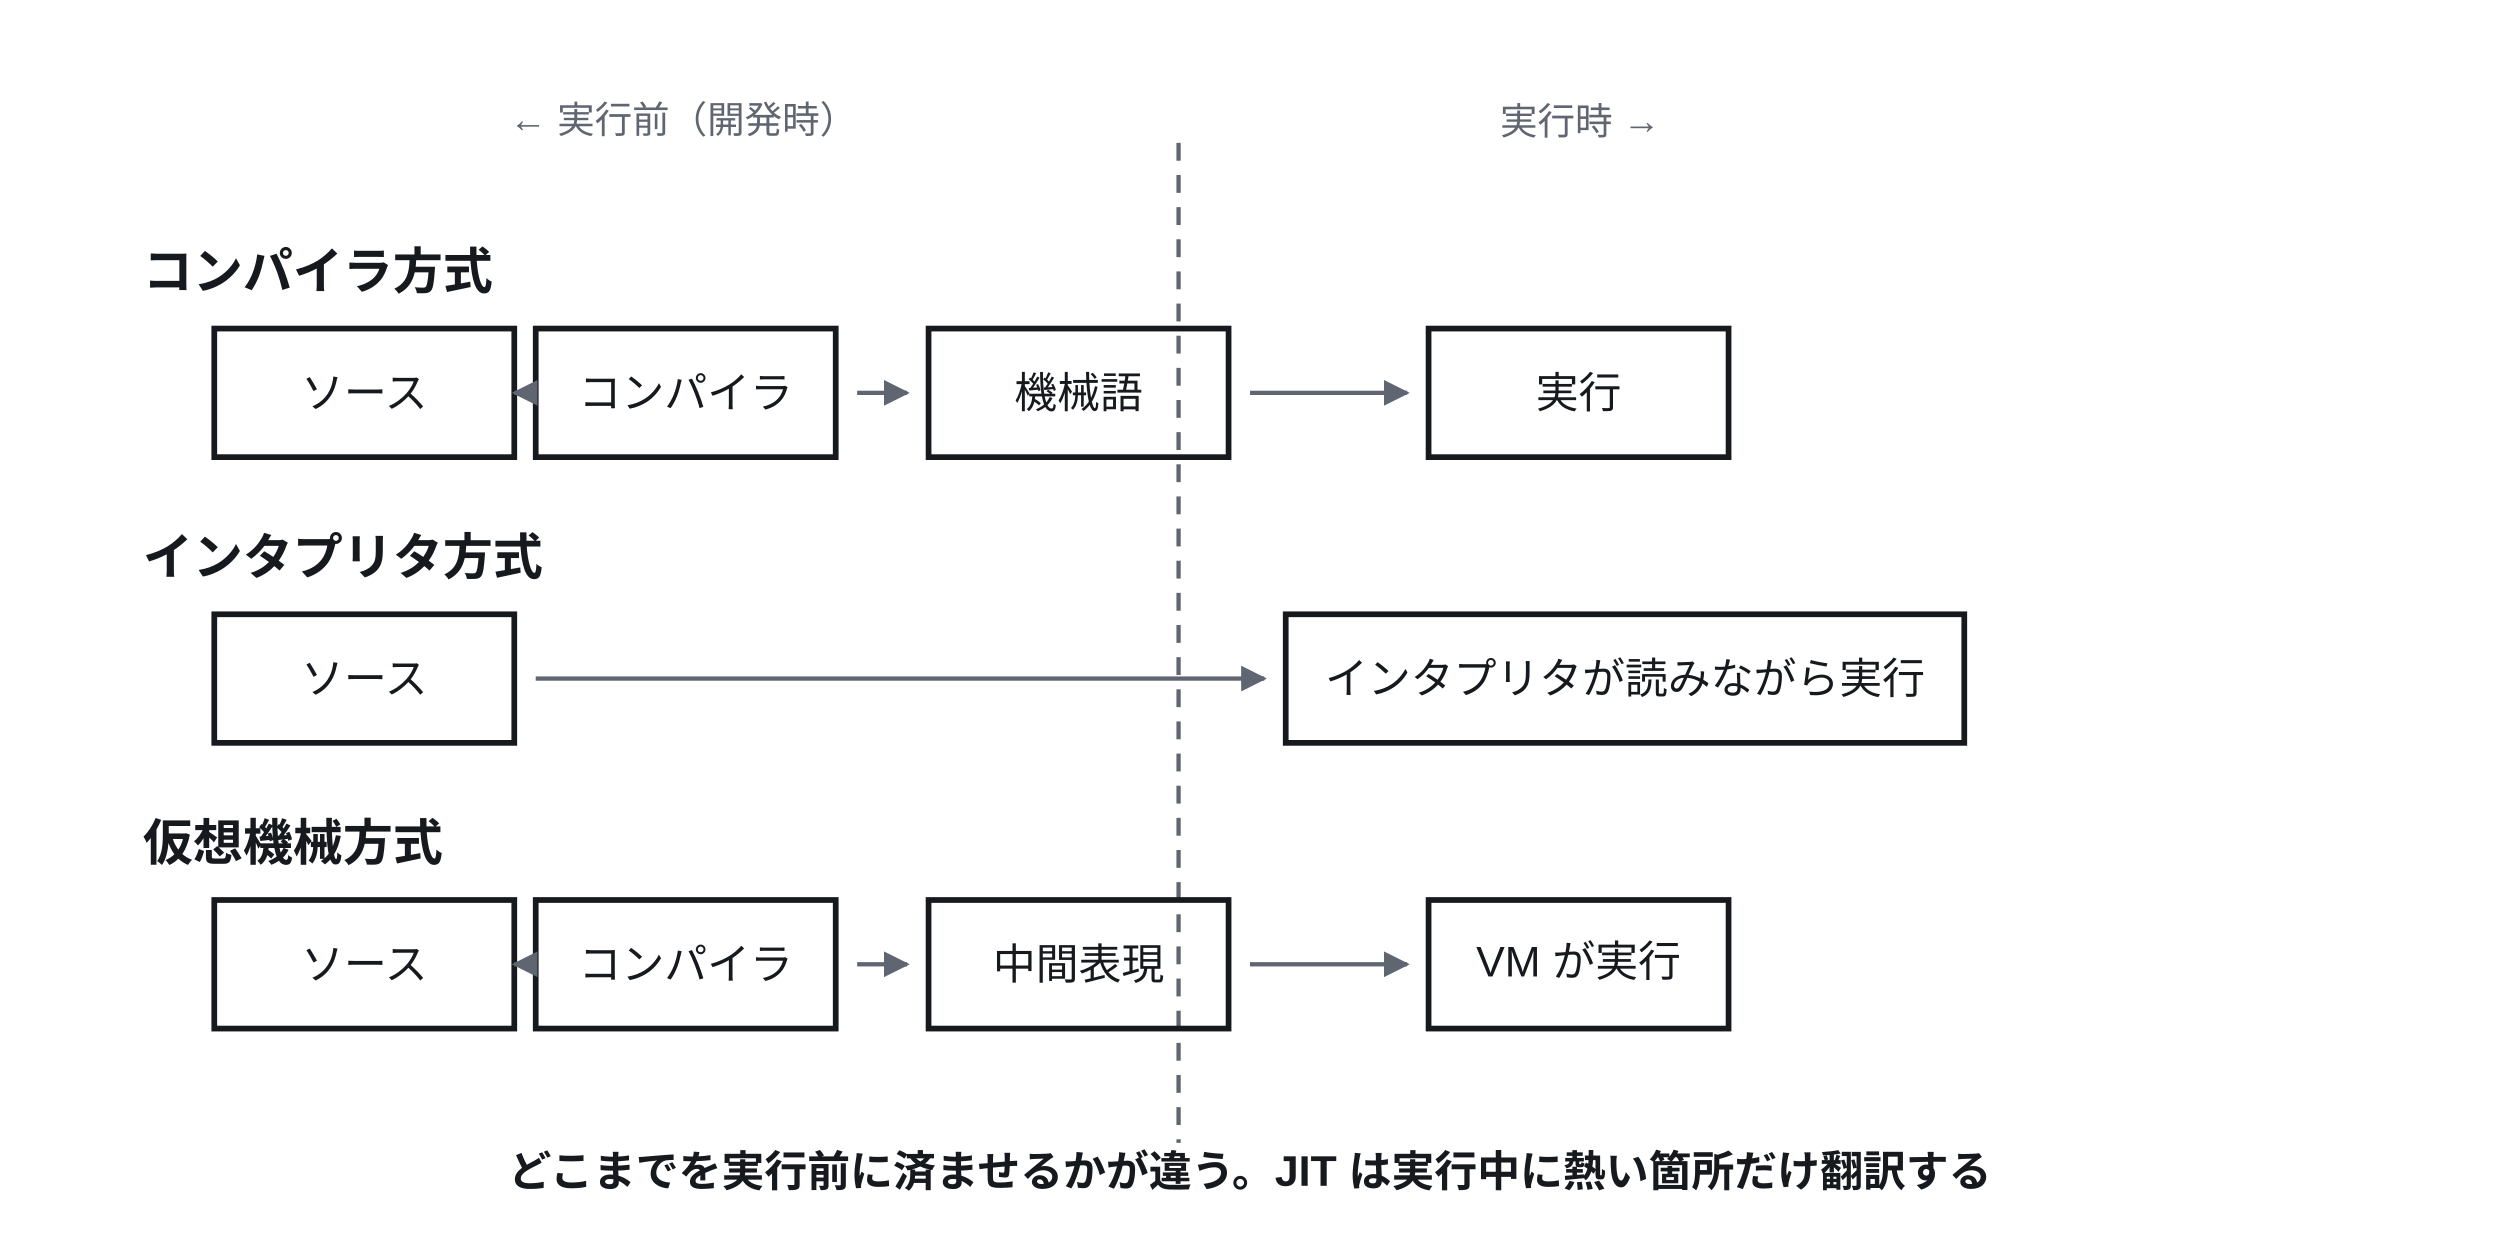
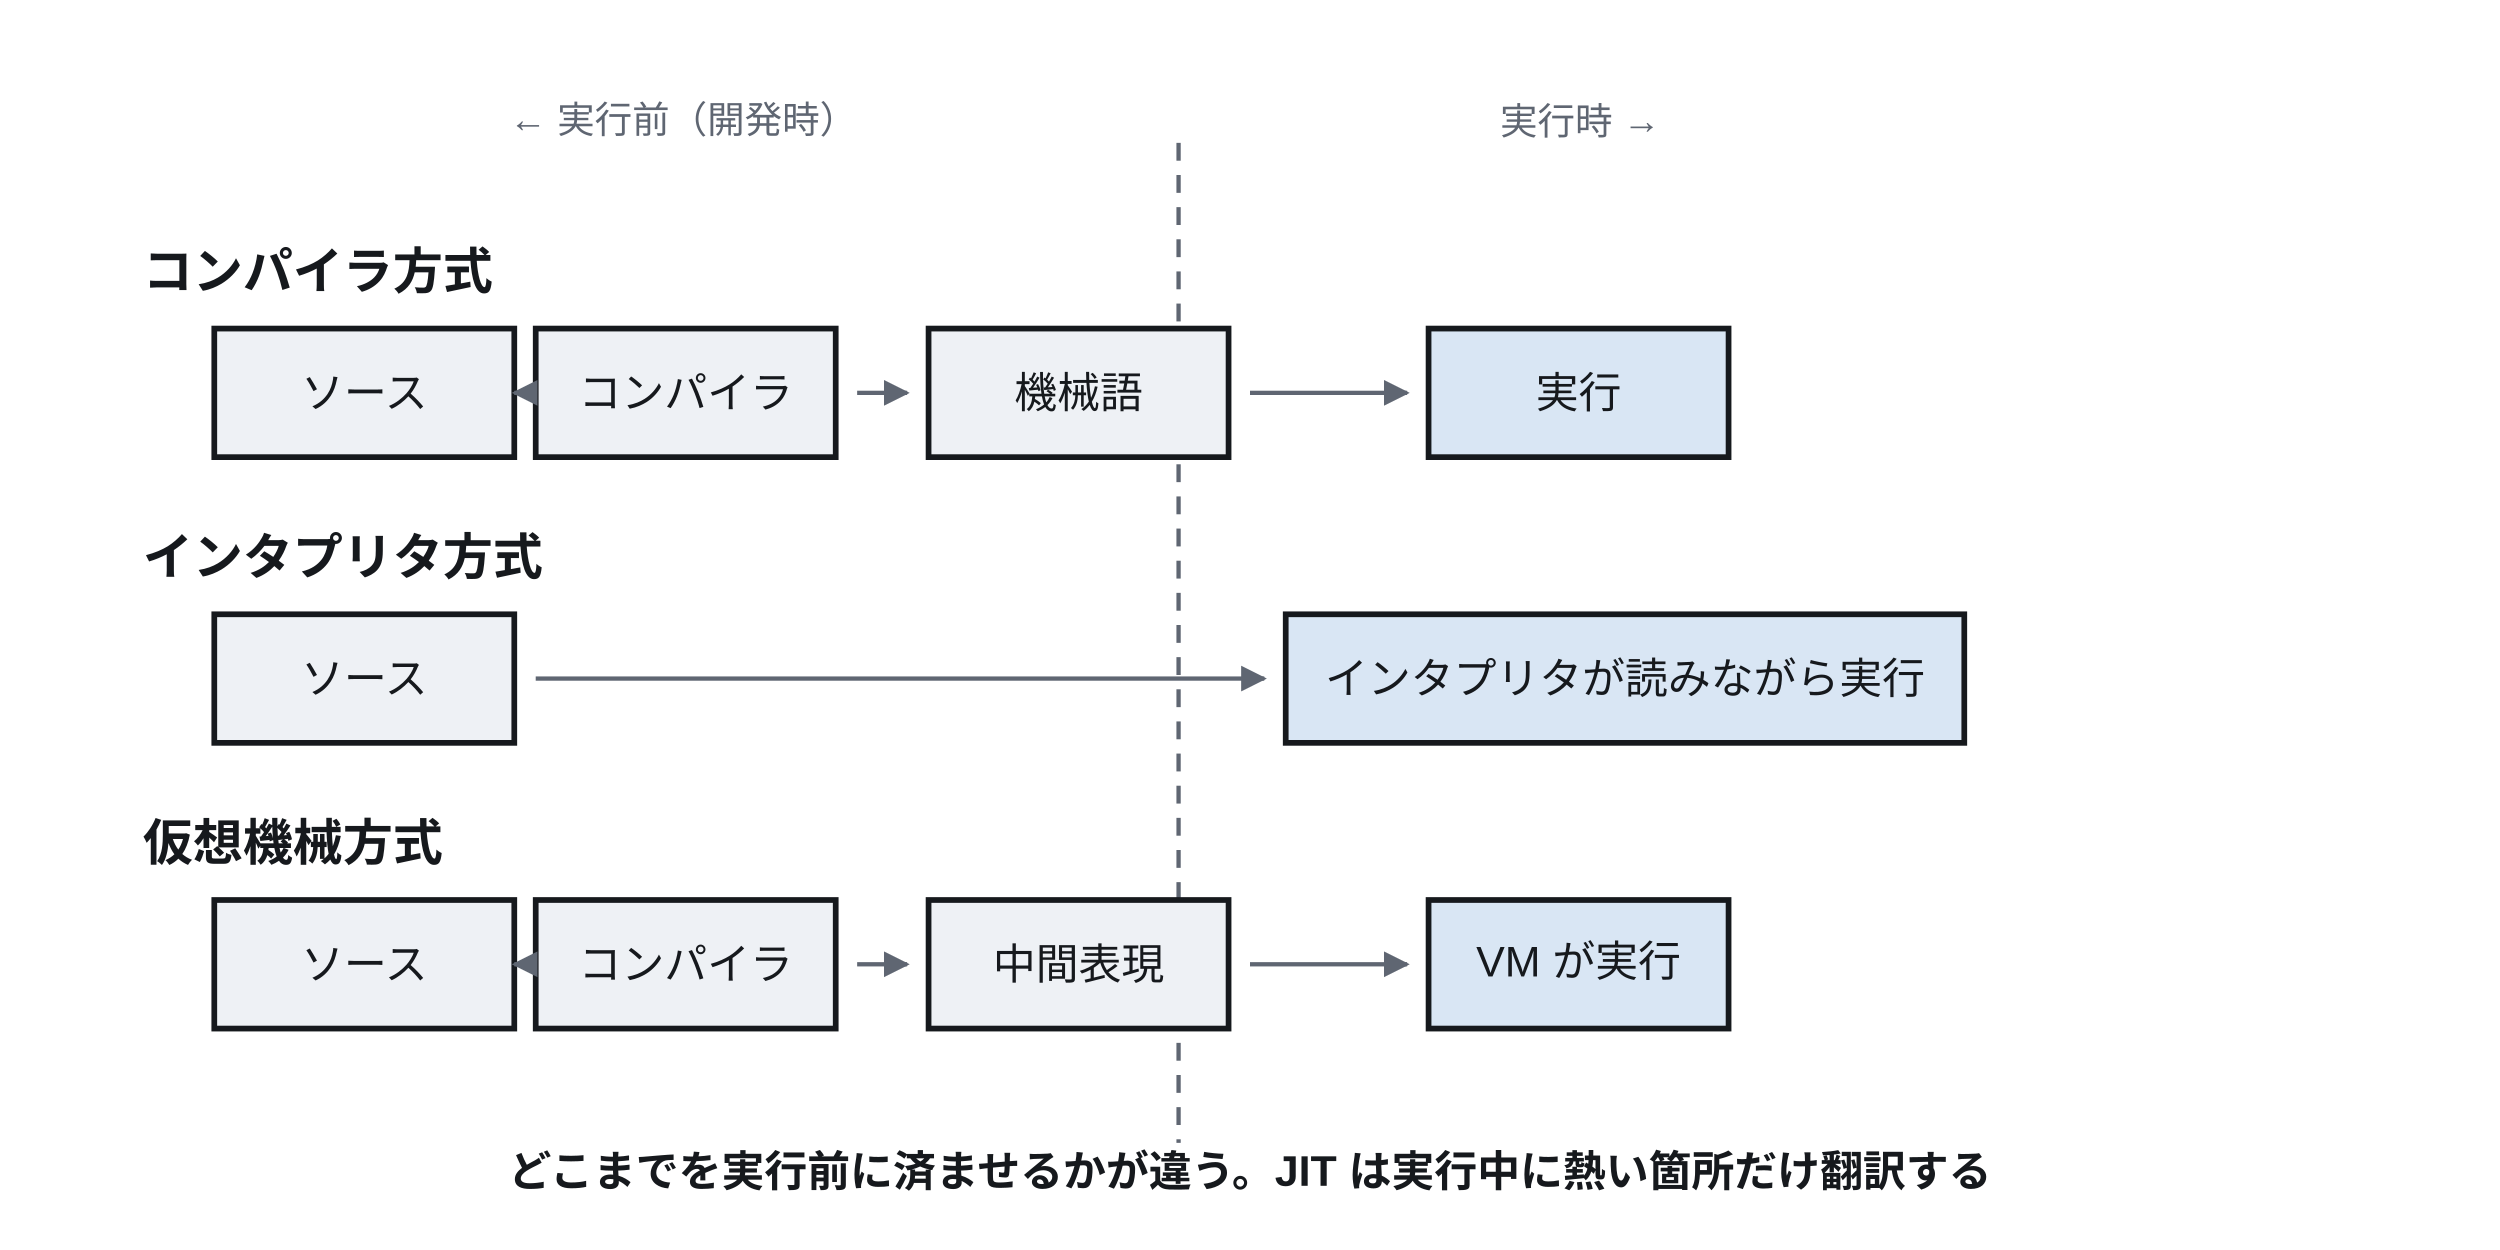
<svg xmlns="http://www.w3.org/2000/svg" viewBox="0 0 700 350" width="700" height="350" role="img">
  <style>
svg { font-family: "Helvetica Neue", Arial, "Hiragino Sans", "Yu Gothic", "Noto Sans JP", sans-serif; }
+ /* 線のクラスを先に置く。fill: none を持たせているのは、線だけの図形が
+    既定の黒で塗られないようにするため。ただしこれを塗りのクラスより
+    後に書くと、同じ詳細度なので後勝ちで cls='tint2 s' の塗りが消える。
+    実際そうなっており、全図で塗りが出ていなかった（2026-09-22 に修正）。 */
+ .s    { stroke: #16191d; stroke-width: 1.6; fill: none; }
+ .s2   { stroke: #16191d; stroke-width: 2.6; fill: none; }
+ .sm   { stroke: #5f6672; stroke-width: 1.2; fill: none; }
+ .sa   { stroke: #0b5cad; stroke-width: 2.2; fill: none; }
+ .dash { stroke-dasharray: 5 4; }
+ .dot  { stroke-dasharray: 1.5 3; }
+ /* 塗りのクラス。線のクラスより後に置くことで cls='tint2 s' が塗られる */
.bg   { fill: #ffffff; }
.ink  { fill: #16191d; }
.mut  { fill: #5f6672; }
.tint { fill: #eef1f5; }
.tint2{ fill: #dde4ec; }
.acc  { fill: #0b5cad; }
.accT { fill: #d9e6f4; }
.none { fill: none; }
- .s    { stroke: #16191d; stroke-width: 1.6; fill: none; }
- .s2   { stroke: #16191d; stroke-width: 2.6; fill: none; }
- .sm   { stroke: #5f6672; stroke-width: 1.2; fill: none; }
- .sa   { stroke: #0b5cad; stroke-width: 2.2; fill: none; }
- .dash { stroke-dasharray: 5 4; }
- .dot  { stroke-dasharray: 1.5 3; }
text  { fill: #16191d; font-size: 14px; }
.t-s  { font-size: 12px; }
.t-xs { font-size: 10.5px; }
.t-l  { font-size: 17px; }
.t-xl { font-size: 21px; }
.b    { font-weight: 700; }
.i    { font-style: italic; }
.m    { font-family: "SF Mono", Menlo, Consolas, monospace; }
.lbl  { fill: #5f6672; }
@media (prefers-color-scheme: dark) {
  .bg   { fill: #14171b; }
  .ink  { fill: #e8ebef; }
  .mut  { fill: #9aa3b0; }
  .tint { fill: #232830; }
  .tint2{ fill: #2e343d; }
  .acc  { fill: #6ab0f3; }
  .accT { fill: #1e2c3c; }
  .s, .s2 { stroke: #e8ebef; }
  .sm   { stroke: #9aa3b0; }
  .sa   { stroke: #6ab0f3; }
  text  { fill: #e8ebef; }
  .lbl  { fill: #9aa3b0; }
}
</style>
  <defs>
    <marker id="a" viewBox="0 0 10 10" refX="9" refY="5" markerWidth="7" markerHeight="7" orient="auto-start-reverse">
      <path d="M0,0 L10,5 L0,10 z" class="ink" />
    </marker>
    <marker id="aa" viewBox="0 0 10 10" refX="9" refY="5" markerWidth="7" markerHeight="7" orient="auto-start-reverse">
      <path d="M0,0 L10,5 L0,10 z" class="acc" />
    </marker>
    <marker id="am" viewBox="0 0 10 10" refX="9" refY="5" markerWidth="6" markerHeight="6" orient="auto-start-reverse">
      <path d="M0,0 L10,5 L0,10 z" class="mut" />
    </marker>
    <marker id="o" viewBox="0 0 10 10" refX="5" refY="5" markerWidth="6" markerHeight="6">
      <circle cx="5" cy="5" r="3.5" class="bg s" />
    </marker>
  </defs>
  <rect width="700" height="350" class="bg" />
  <line x1="330" y1="40" x2="330" y2="320" class="sm dash" />
  <text x="240" y="34" text-anchor="end" dominant-baseline="middle" class="t-xs lbl">← 実行前（開発時）</text>
  <text x="420" y="34" text-anchor="start" dominant-baseline="middle" class="t-xs lbl">実行時 →</text>
  <text x="40" y="76" text-anchor="start" dominant-baseline="middle" class="b">コンパイラ方式</text>
  <rect x="60" y="92" width="84" height="36" class="tint s" />
  <text x="102.0" y="110.0" text-anchor="middle" dominant-baseline="middle" class="t-s">ソース</text>
  <rect x="150" y="92" width="84" height="36" class="tint s" />
  <text x="192.0" y="110.0" text-anchor="middle" dominant-baseline="middle" class="t-s">コンパイラ</text>
  <line x1="150" y1="110" x2="144" y2="110" class="sm" marker-end="url(#am)" />
  <rect x="260" y="92" width="84" height="36" class="tint s" />
  <text x="302.0" y="110.0" text-anchor="middle" dominant-baseline="middle" class="t-s">機械語</text>
  <line x1="240" y1="110" x2="254" y2="110" class="sm" marker-end="url(#am)" />
  <rect x="400" y="92" width="84" height="36" class="accT s" />
  <text x="442.0" y="110.0" text-anchor="middle" dominant-baseline="middle" class="t-s">実行</text>
  <line x1="350" y1="110" x2="394" y2="110" class="sm" marker-end="url(#am)" />
  <text x="40" y="156" text-anchor="start" dominant-baseline="middle" class="b">インタプリタ方式</text>
  <rect x="60" y="172" width="84" height="36" class="tint s" />
  <text x="102.0" y="190.0" text-anchor="middle" dominant-baseline="middle" class="t-s">ソース</text>
  <rect x="360" y="172" width="190" height="36" class="accT s" />
  <text x="455.0" y="190.0" text-anchor="middle" dominant-baseline="middle" class="t-s">インタプリタが読みながら実行</text>
  <line x1="150" y1="190" x2="354" y2="190" class="sm" marker-end="url(#am)" />
  <text x="40" y="236" text-anchor="start" dominant-baseline="middle" class="b">仮想機械方式</text>
  <rect x="60" y="252" width="84" height="36" class="tint s" />
  <text x="102.0" y="270.0" text-anchor="middle" dominant-baseline="middle" class="t-s">ソース</text>
  <rect x="150" y="252" width="84" height="36" class="tint s" />
  <text x="192.0" y="270.0" text-anchor="middle" dominant-baseline="middle" class="t-s">コンパイラ</text>
  <line x1="150" y1="270" x2="144" y2="270" class="sm" marker-end="url(#am)" />
  <rect x="260" y="252" width="84" height="36" class="tint s" />
  <text x="302.0" y="270.0" text-anchor="middle" dominant-baseline="middle" class="t-s">中間表現</text>
  <line x1="240" y1="270" x2="254" y2="270" class="sm" marker-end="url(#am)" />
  <rect x="400" y="252" width="84" height="36" class="accT s" />
  <text x="442.0" y="270.0" text-anchor="middle" dominant-baseline="middle" class="t-s">VM が実行</text>
  <line x1="350" y1="270" x2="394" y2="270" class="sm" marker-end="url(#am)" />
  <text x="350" y="328" text-anchor="middle" dominant-baseline="middle" class="t-s b">どこまでを実行前に済ませるかが違う。JIT は実行中に熱い箇所だけ翻訳する</text>
</svg>
